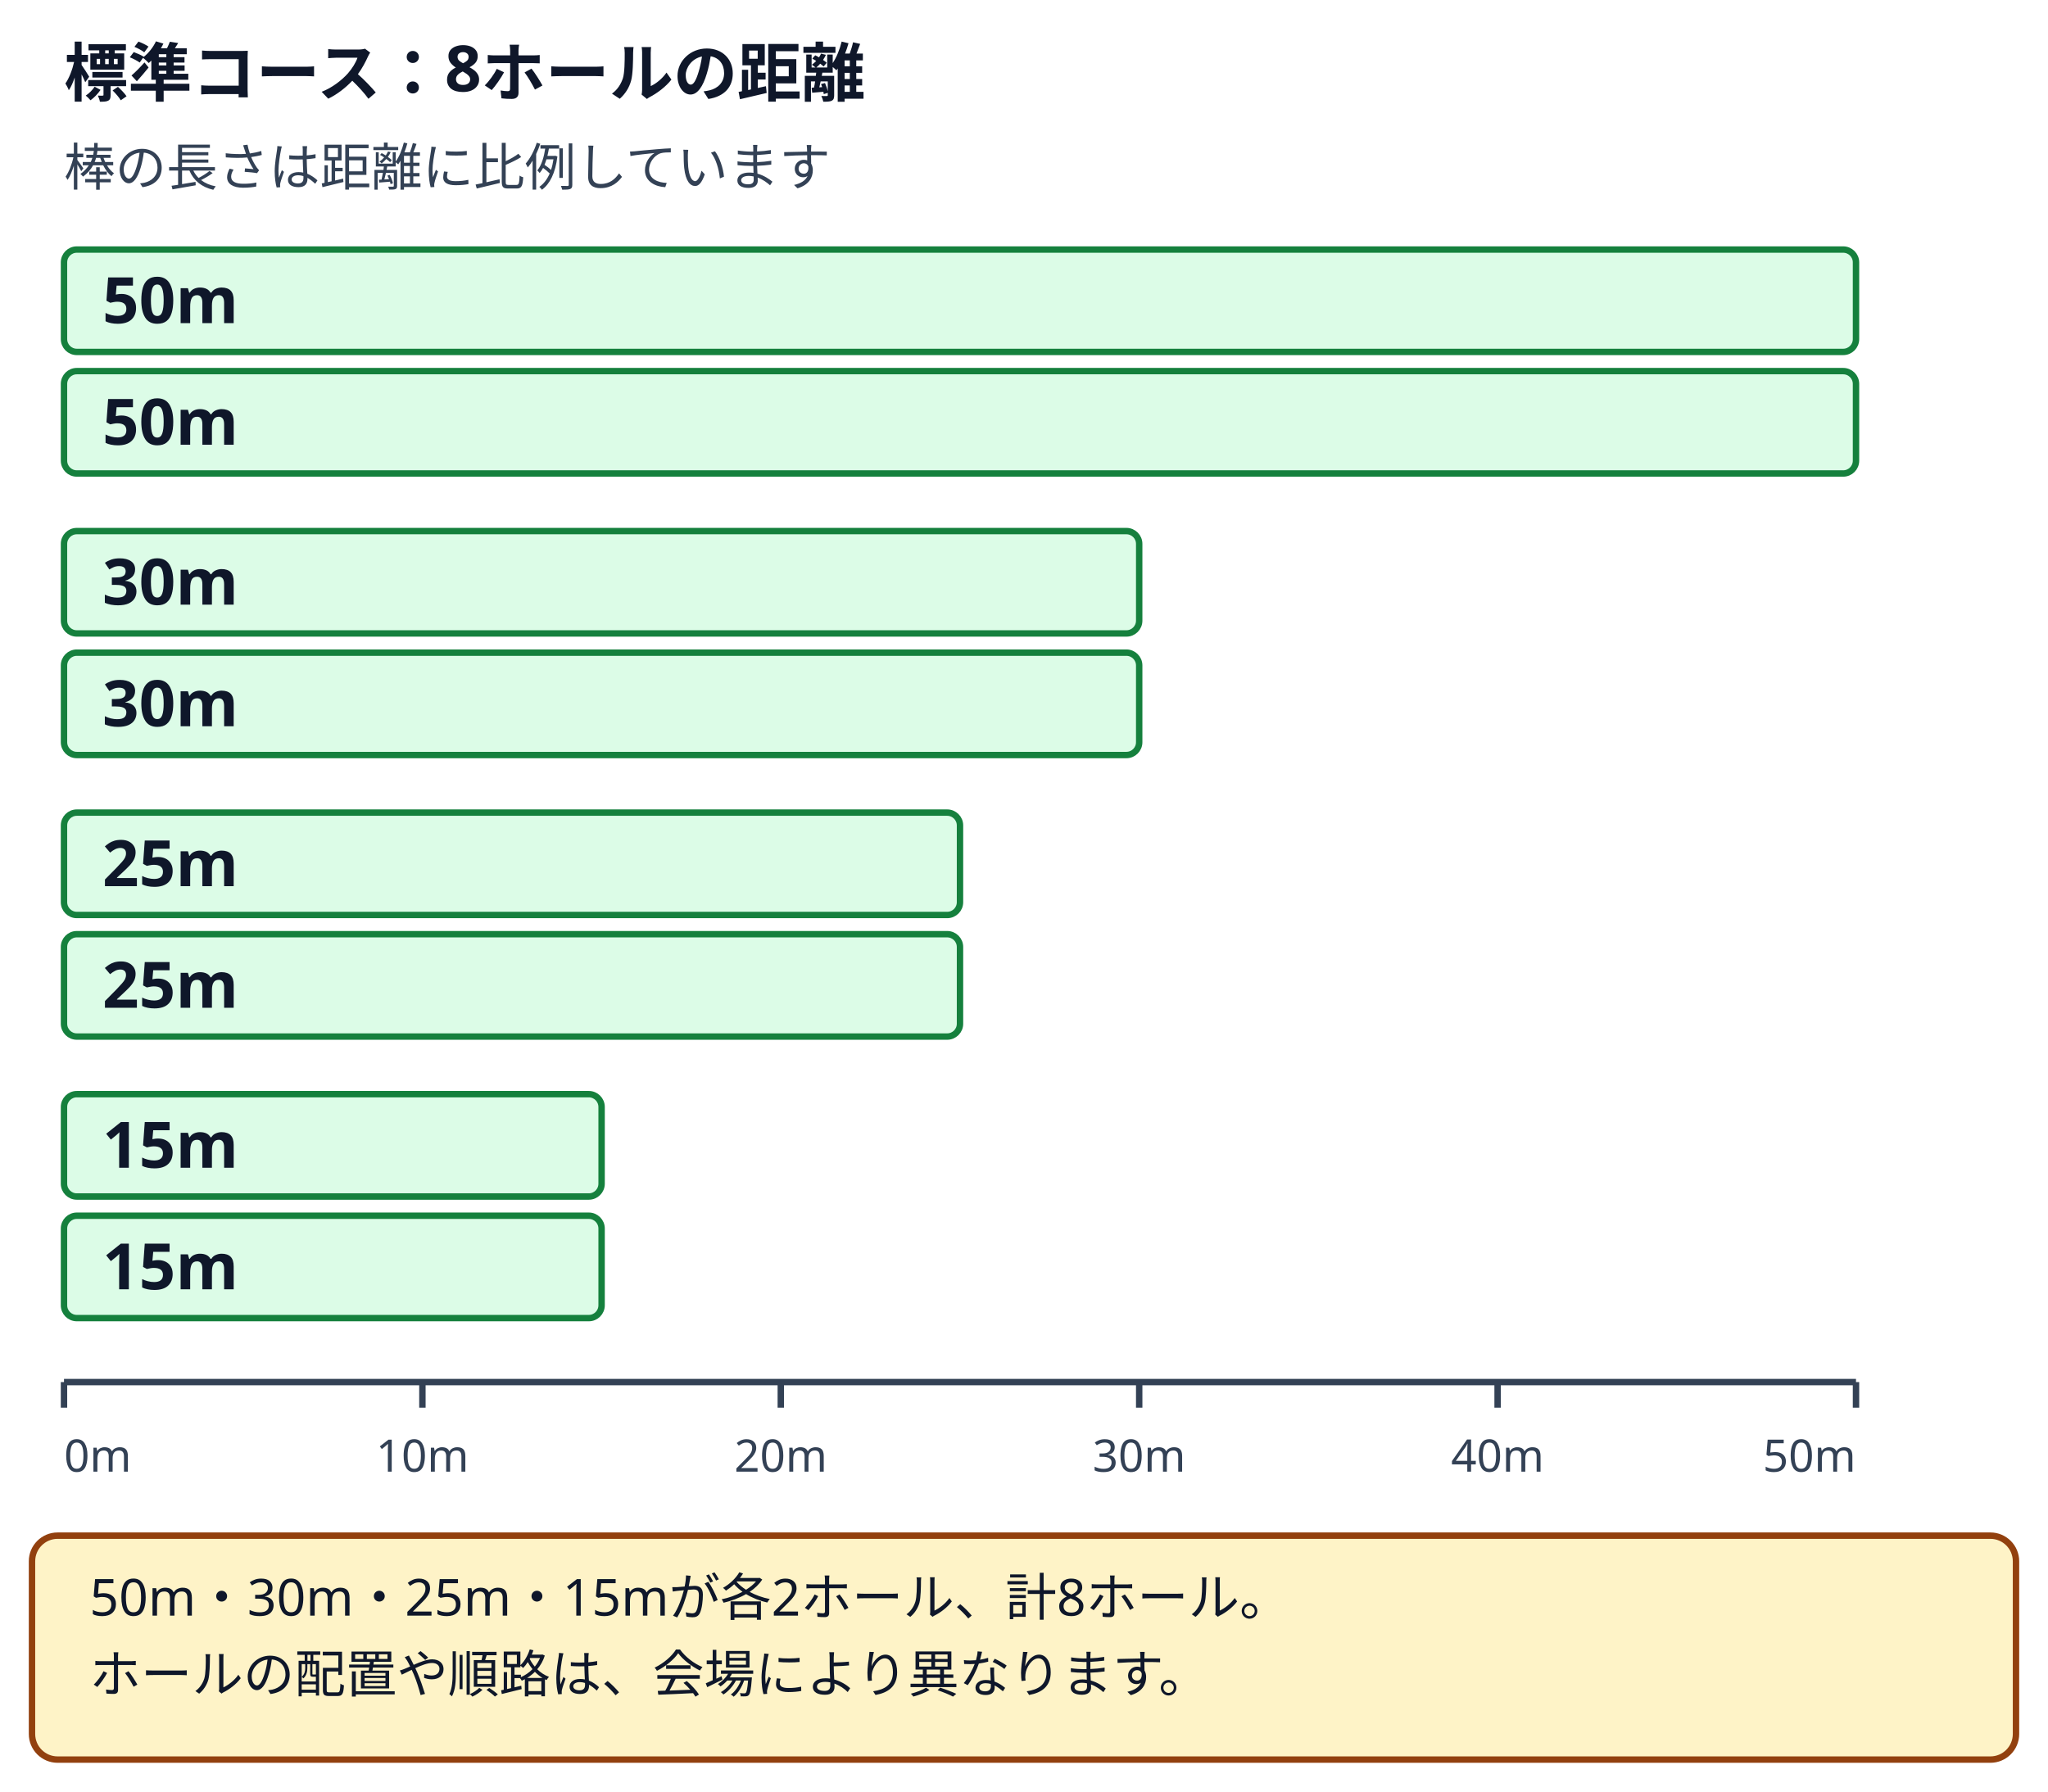
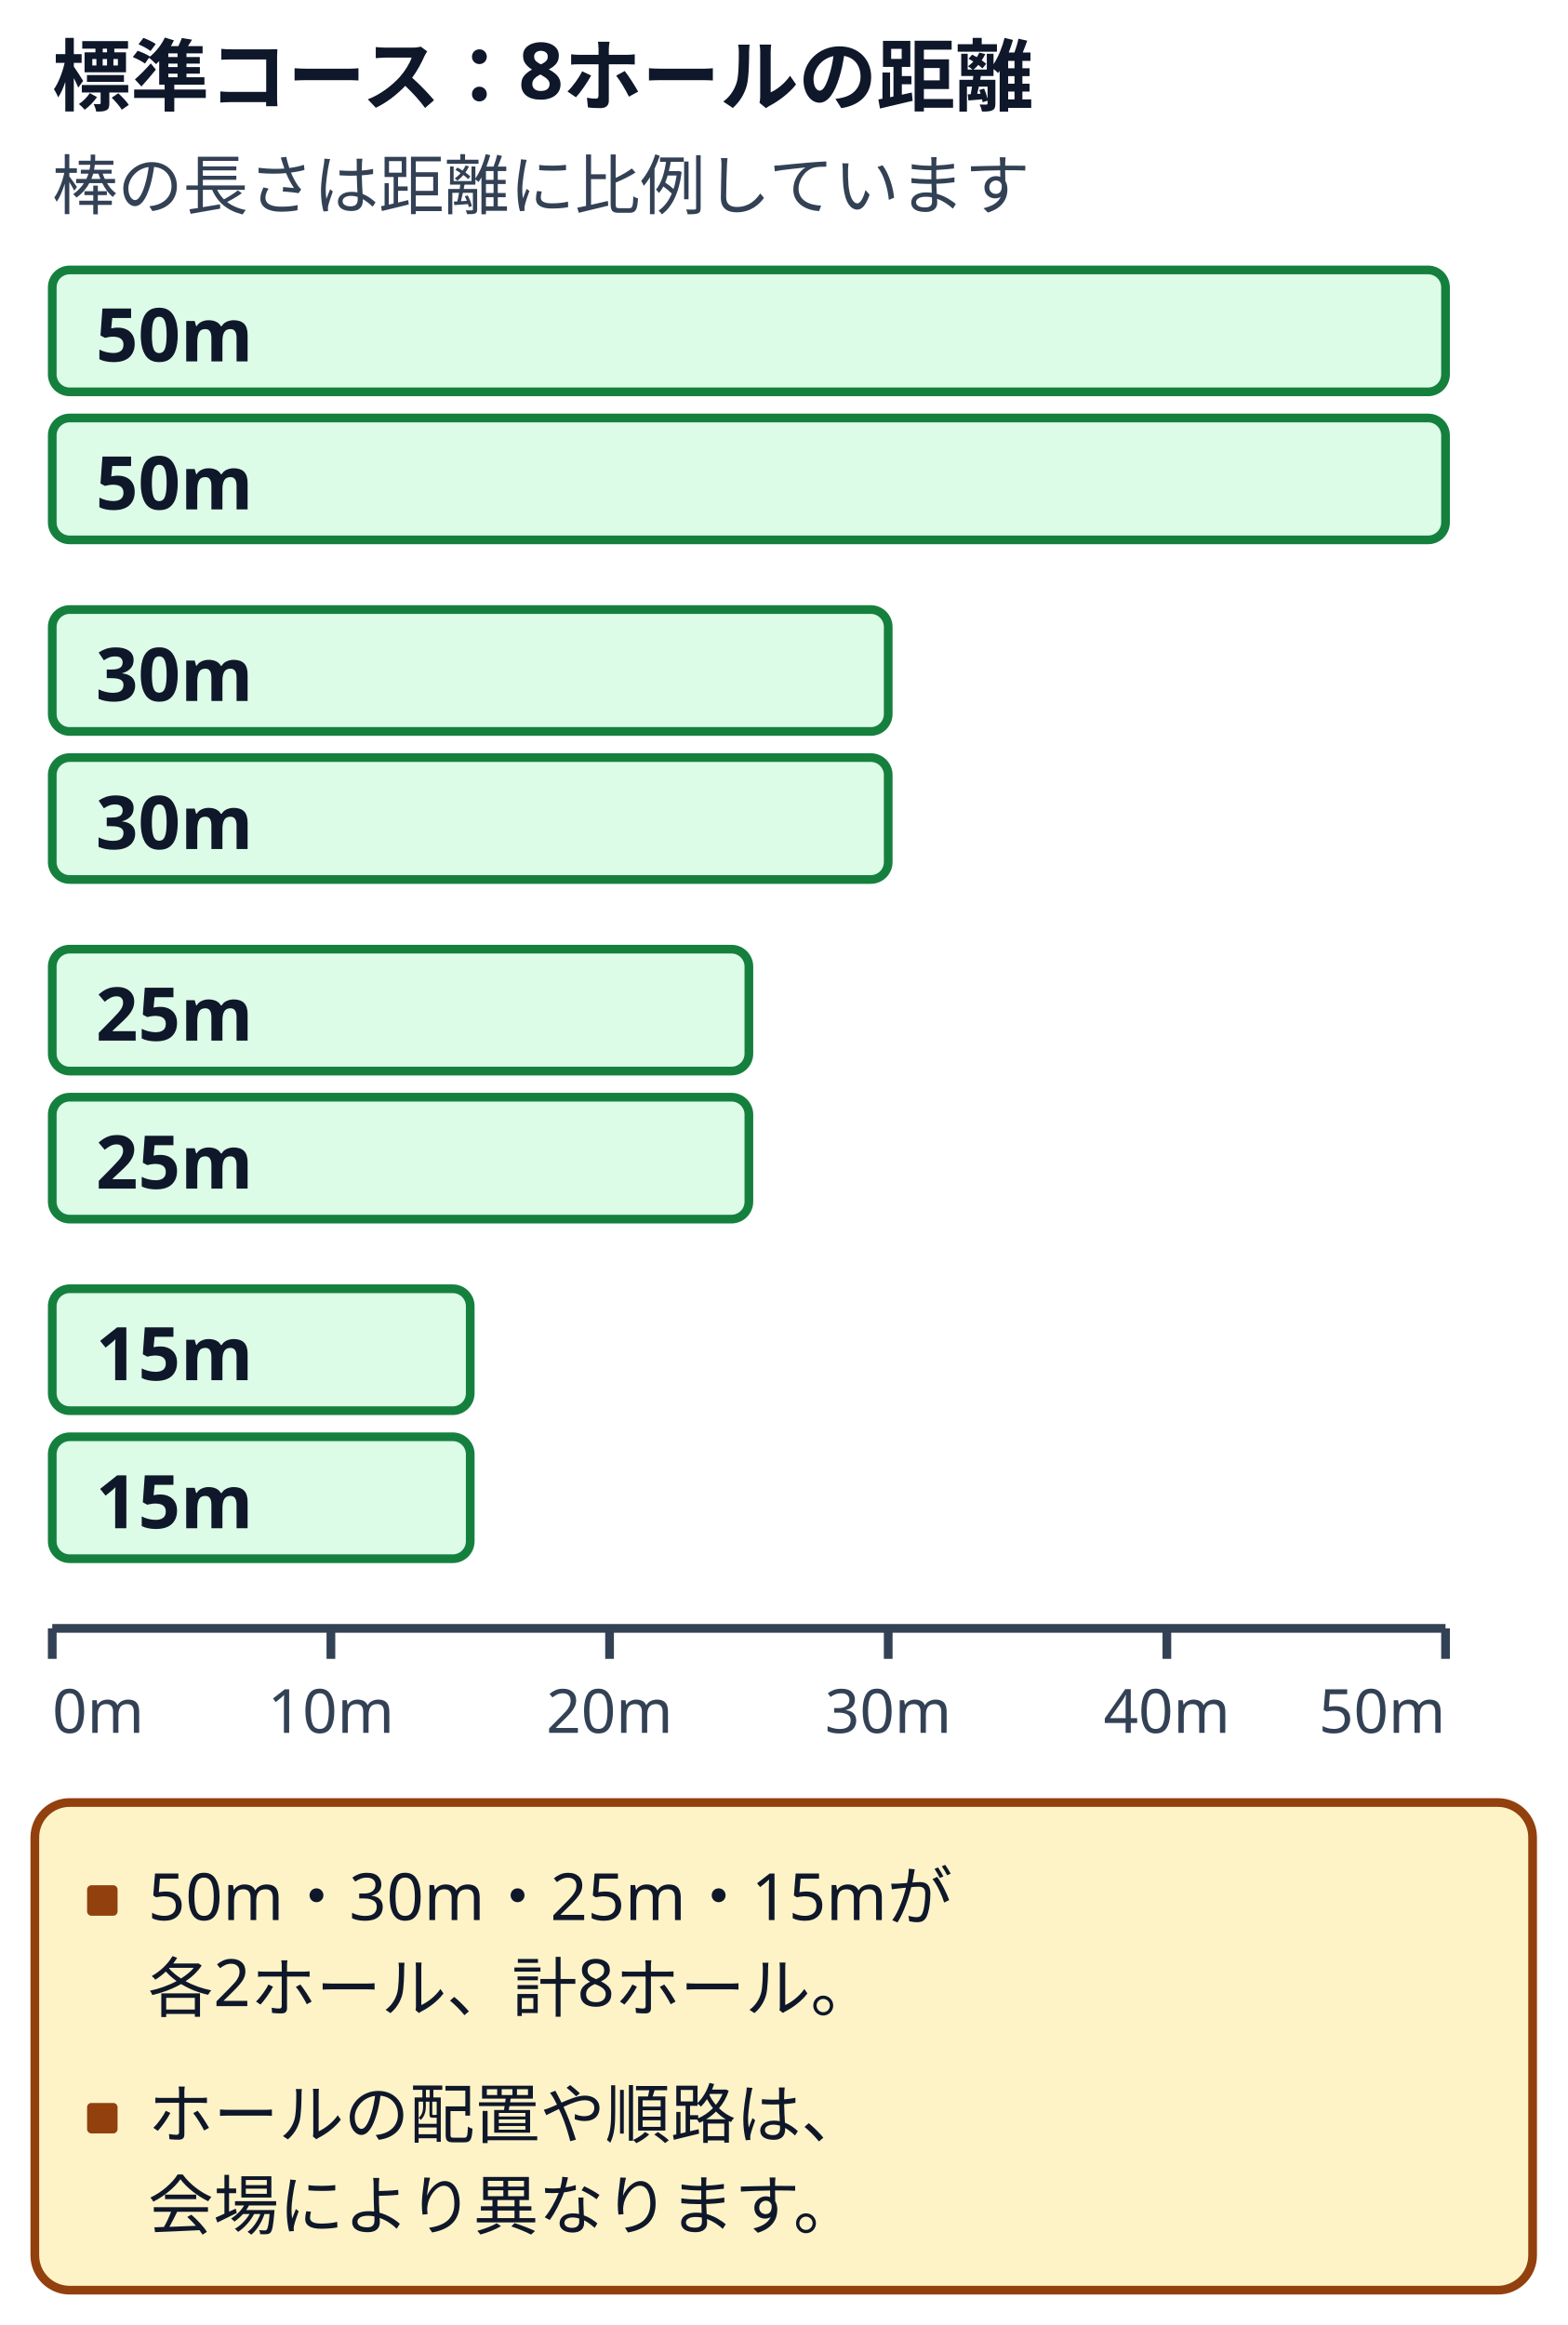
- <svg xmlns="http://www.w3.org/2000/svg" viewBox="0 0 640 560" role="img" aria-labelledby="course-distances-t course-distances-d" font-family="&quot;Hiragino Sans&quot;,&quot;Noto Sans JP&quot;,&quot;Yu Gothic&quot;,system-ui,sans-serif">
+ <svg xmlns="http://www.w3.org/2000/svg" viewBox="0 0 360 534" role="img" aria-labelledby="course-distances-t course-distances-d" font-family="&quot;Hiragino Sans&quot;,&quot;Noto Sans JP&quot;,&quot;Yu Gothic&quot;,system-ui,sans-serif">
  <defs>
    <marker id="ah" viewBox="0 0 10 10" refX="8" refY="5" markerWidth="6" markerHeight="6" orient="auto-start-reverse">
      <path d="M0,0 L10,5 L0,10 z" fill="#334155" />
    </marker>
    <marker id="ah2" viewBox="0 0 10 10" refX="8" refY="5" markerWidth="14" markerHeight="14" markerUnits="userSpaceOnUse" orient="auto">
      <path d="M0,0 L10,5 L0,10 z" fill="#334155" />
    </marker>
  </defs>
-   <text x="20" y="30" font-size="20" font-weight="700" fill="#0f172a" text-anchor="start">標準コース：8ホールの距離</text>
-   <text x="20" y="58" font-size="16" font-weight="400" fill="#334155" text-anchor="start">棒の長さは距離に比例しています</text>
-   <rect x="20" y="78" width="560.0" height="32" rx="4" fill="#dcfce7" stroke="#15803d" stroke-width="2" />
-   <text x="32" y="101" font-size="20" font-weight="700" fill="#0f172a" text-anchor="start">50m</text>
-   <rect x="20" y="116" width="560.0" height="32" rx="4" fill="#dcfce7" stroke="#15803d" stroke-width="2" />
-   <text x="32" y="139" font-size="20" font-weight="700" fill="#0f172a" text-anchor="start">50m</text>
-   <rect x="20" y="166" width="336.0" height="32" rx="4" fill="#dcfce7" stroke="#15803d" stroke-width="2" />
-   <text x="32" y="189" font-size="20" font-weight="700" fill="#0f172a" text-anchor="start">30m</text>
-   <rect x="20" y="204" width="336.0" height="32" rx="4" fill="#dcfce7" stroke="#15803d" stroke-width="2" />
-   <text x="32" y="227" font-size="20" font-weight="700" fill="#0f172a" text-anchor="start">30m</text>
-   <rect x="20" y="254" width="280.0" height="32" rx="4" fill="#dcfce7" stroke="#15803d" stroke-width="2" />
-   <text x="32" y="277" font-size="20" font-weight="700" fill="#0f172a" text-anchor="start">25m</text>
-   <rect x="20" y="292" width="280.0" height="32" rx="4" fill="#dcfce7" stroke="#15803d" stroke-width="2" />
-   <text x="32" y="315" font-size="20" font-weight="700" fill="#0f172a" text-anchor="start">25m</text>
-   <rect x="20" y="342" width="168.0" height="32" rx="4" fill="#dcfce7" stroke="#15803d" stroke-width="2" />
-   <text x="32" y="365" font-size="20" font-weight="700" fill="#0f172a" text-anchor="start">15m</text>
-   <rect x="20" y="380" width="168.0" height="32" rx="4" fill="#dcfce7" stroke="#15803d" stroke-width="2" />
-   <text x="32" y="403" font-size="20" font-weight="700" fill="#0f172a" text-anchor="start">15m</text>
-   <line x1="20" y1="432" x2="580.0" y2="432" stroke="#334155" stroke-width="2" stroke-linecap="butt" />
-   <line x1="20.0" y1="432" x2="20.0" y2="440" stroke="#334155" stroke-width="2" stroke-linecap="butt" />
-   <text x="20.0" y="460" font-size="14" font-weight="400" fill="#334155" text-anchor="start">0m</text>
-   <line x1="132.0" y1="432" x2="132.0" y2="440" stroke="#334155" stroke-width="2" stroke-linecap="butt" />
-   <text x="132.0" y="460" font-size="14" font-weight="400" fill="#334155" text-anchor="middle">10m</text>
-   <line x1="244.0" y1="432" x2="244.0" y2="440" stroke="#334155" stroke-width="2" stroke-linecap="butt" />
-   <text x="244.0" y="460" font-size="14" font-weight="400" fill="#334155" text-anchor="middle">20m</text>
-   <line x1="356.0" y1="432" x2="356.0" y2="440" stroke="#334155" stroke-width="2" stroke-linecap="butt" />
-   <text x="356.0" y="460" font-size="14" font-weight="400" fill="#334155" text-anchor="middle">30m</text>
-   <line x1="468.0" y1="432" x2="468.0" y2="440" stroke="#334155" stroke-width="2" stroke-linecap="butt" />
-   <text x="468.0" y="460" font-size="14" font-weight="400" fill="#334155" text-anchor="middle">40m</text>
-   <line x1="580.0" y1="432" x2="580.0" y2="440" stroke="#334155" stroke-width="2" stroke-linecap="butt" />
-   <text x="580.0" y="460" font-size="14" font-weight="400" fill="#334155" text-anchor="end">50m</text>
-   <text x="580.0" y="460" font-size="14" font-weight="400" fill="#0f172a" text-anchor="start" />
-   <rect x="10" y="480" width="620" height="70" rx="8" fill="#fef3c7" stroke="#92400e" stroke-width="2" />
-   <text x="28" y="505" font-size="16" font-weight="400" fill="#0f172a" text-anchor="start">50m・30m・25m・15mが各2ホール、計8ホール。</text>
-   <text x="28" y="529" font-size="16" font-weight="400" fill="#0f172a" text-anchor="start">ホールの配置や順路は、会場により異なります。</text>
+   <text x="12" y="24" font-size="18" font-weight="700" fill="#0f172a" text-anchor="start">標準コース：8ホールの距離</text>
+   <text x="12" y="48" font-size="15" font-weight="400" fill="#334155" text-anchor="start">棒の長さは距離に比例しています</text>
+   <rect x="12" y="62" width="320.0" height="28" rx="4" fill="#dcfce7" stroke="#15803d" stroke-width="2" />
+   <text x="22" y="83" font-size="17" font-weight="700" fill="#0f172a" text-anchor="start">50m</text>
+   <rect x="12" y="96" width="320.0" height="28" rx="4" fill="#dcfce7" stroke="#15803d" stroke-width="2" />
+   <text x="22" y="117" font-size="17" font-weight="700" fill="#0f172a" text-anchor="start">50m</text>
+   <rect x="12" y="140" width="192.0" height="28" rx="4" fill="#dcfce7" stroke="#15803d" stroke-width="2" />
+   <text x="22" y="161" font-size="17" font-weight="700" fill="#0f172a" text-anchor="start">30m</text>
+   <rect x="12" y="174" width="192.0" height="28" rx="4" fill="#dcfce7" stroke="#15803d" stroke-width="2" />
+   <text x="22" y="195" font-size="17" font-weight="700" fill="#0f172a" text-anchor="start">30m</text>
+   <rect x="12" y="218" width="160.0" height="28" rx="4" fill="#dcfce7" stroke="#15803d" stroke-width="2" />
+   <text x="22" y="239" font-size="17" font-weight="700" fill="#0f172a" text-anchor="start">25m</text>
+   <rect x="12" y="252" width="160.0" height="28" rx="4" fill="#dcfce7" stroke="#15803d" stroke-width="2" />
+   <text x="22" y="273" font-size="17" font-weight="700" fill="#0f172a" text-anchor="start">25m</text>
+   <rect x="12" y="296" width="96.0" height="28" rx="4" fill="#dcfce7" stroke="#15803d" stroke-width="2" />
+   <text x="22" y="317" font-size="17" font-weight="700" fill="#0f172a" text-anchor="start">15m</text>
+   <rect x="12" y="330" width="96.0" height="28" rx="4" fill="#dcfce7" stroke="#15803d" stroke-width="2" />
+   <text x="22" y="351" font-size="17" font-weight="700" fill="#0f172a" text-anchor="start">15m</text>
+   <line x1="12" y1="374" x2="332" y2="374" stroke="#334155" stroke-width="2" stroke-linecap="butt" />
+   <line x1="12.0" y1="374" x2="12.0" y2="381" stroke="#334155" stroke-width="2" stroke-linecap="butt" />
+   <text x="12.0" y="398" font-size="14" font-weight="400" fill="#334155" text-anchor="start">0m</text>
+   <line x1="76.0" y1="374" x2="76.0" y2="381" stroke="#334155" stroke-width="2" stroke-linecap="butt" />
+   <text x="76.0" y="398" font-size="14" font-weight="400" fill="#334155" text-anchor="middle">10m</text>
+   <line x1="140.0" y1="374" x2="140.0" y2="381" stroke="#334155" stroke-width="2" stroke-linecap="butt" />
+   <text x="140.0" y="398" font-size="14" font-weight="400" fill="#334155" text-anchor="middle">20m</text>
+   <line x1="204.0" y1="374" x2="204.0" y2="381" stroke="#334155" stroke-width="2" stroke-linecap="butt" />
+   <text x="204.0" y="398" font-size="14" font-weight="400" fill="#334155" text-anchor="middle">30m</text>
+   <line x1="268.0" y1="374" x2="268.0" y2="381" stroke="#334155" stroke-width="2" stroke-linecap="butt" />
+   <text x="268.0" y="398" font-size="14" font-weight="400" fill="#334155" text-anchor="middle">40m</text>
+   <line x1="332.0" y1="374" x2="332.0" y2="381" stroke="#334155" stroke-width="2" stroke-linecap="butt" />
+   <text x="332.0" y="398" font-size="14" font-weight="400" fill="#334155" text-anchor="end">50m</text>
+   <rect x="8" y="414" width="344" height="112" rx="8" fill="#fef3c7" stroke="#92400e" stroke-width="2" />
+   <rect x="20" y="433" width="7" height="7" rx="1" fill="#92400e" stroke="none" stroke-width="0" />
+   <text x="34" y="441" font-size="15" font-weight="400" fill="#0f172a" text-anchor="start">50m・30m・25m・15mが</text>
+   <text x="34" y="462" font-size="15" font-weight="400" fill="#0f172a" text-anchor="start">各2ホール、計8ホール。</text>
+   <rect x="20" y="483" width="7" height="7" rx="1" fill="#92400e" stroke="none" stroke-width="0" />
+   <text x="34" y="491" font-size="15" font-weight="400" fill="#0f172a" text-anchor="start">ホールの配置や順路は、</text>
+   <text x="34" y="512" font-size="15" font-weight="400" fill="#0f172a" text-anchor="start">会場により異なります。</text>
</svg>
